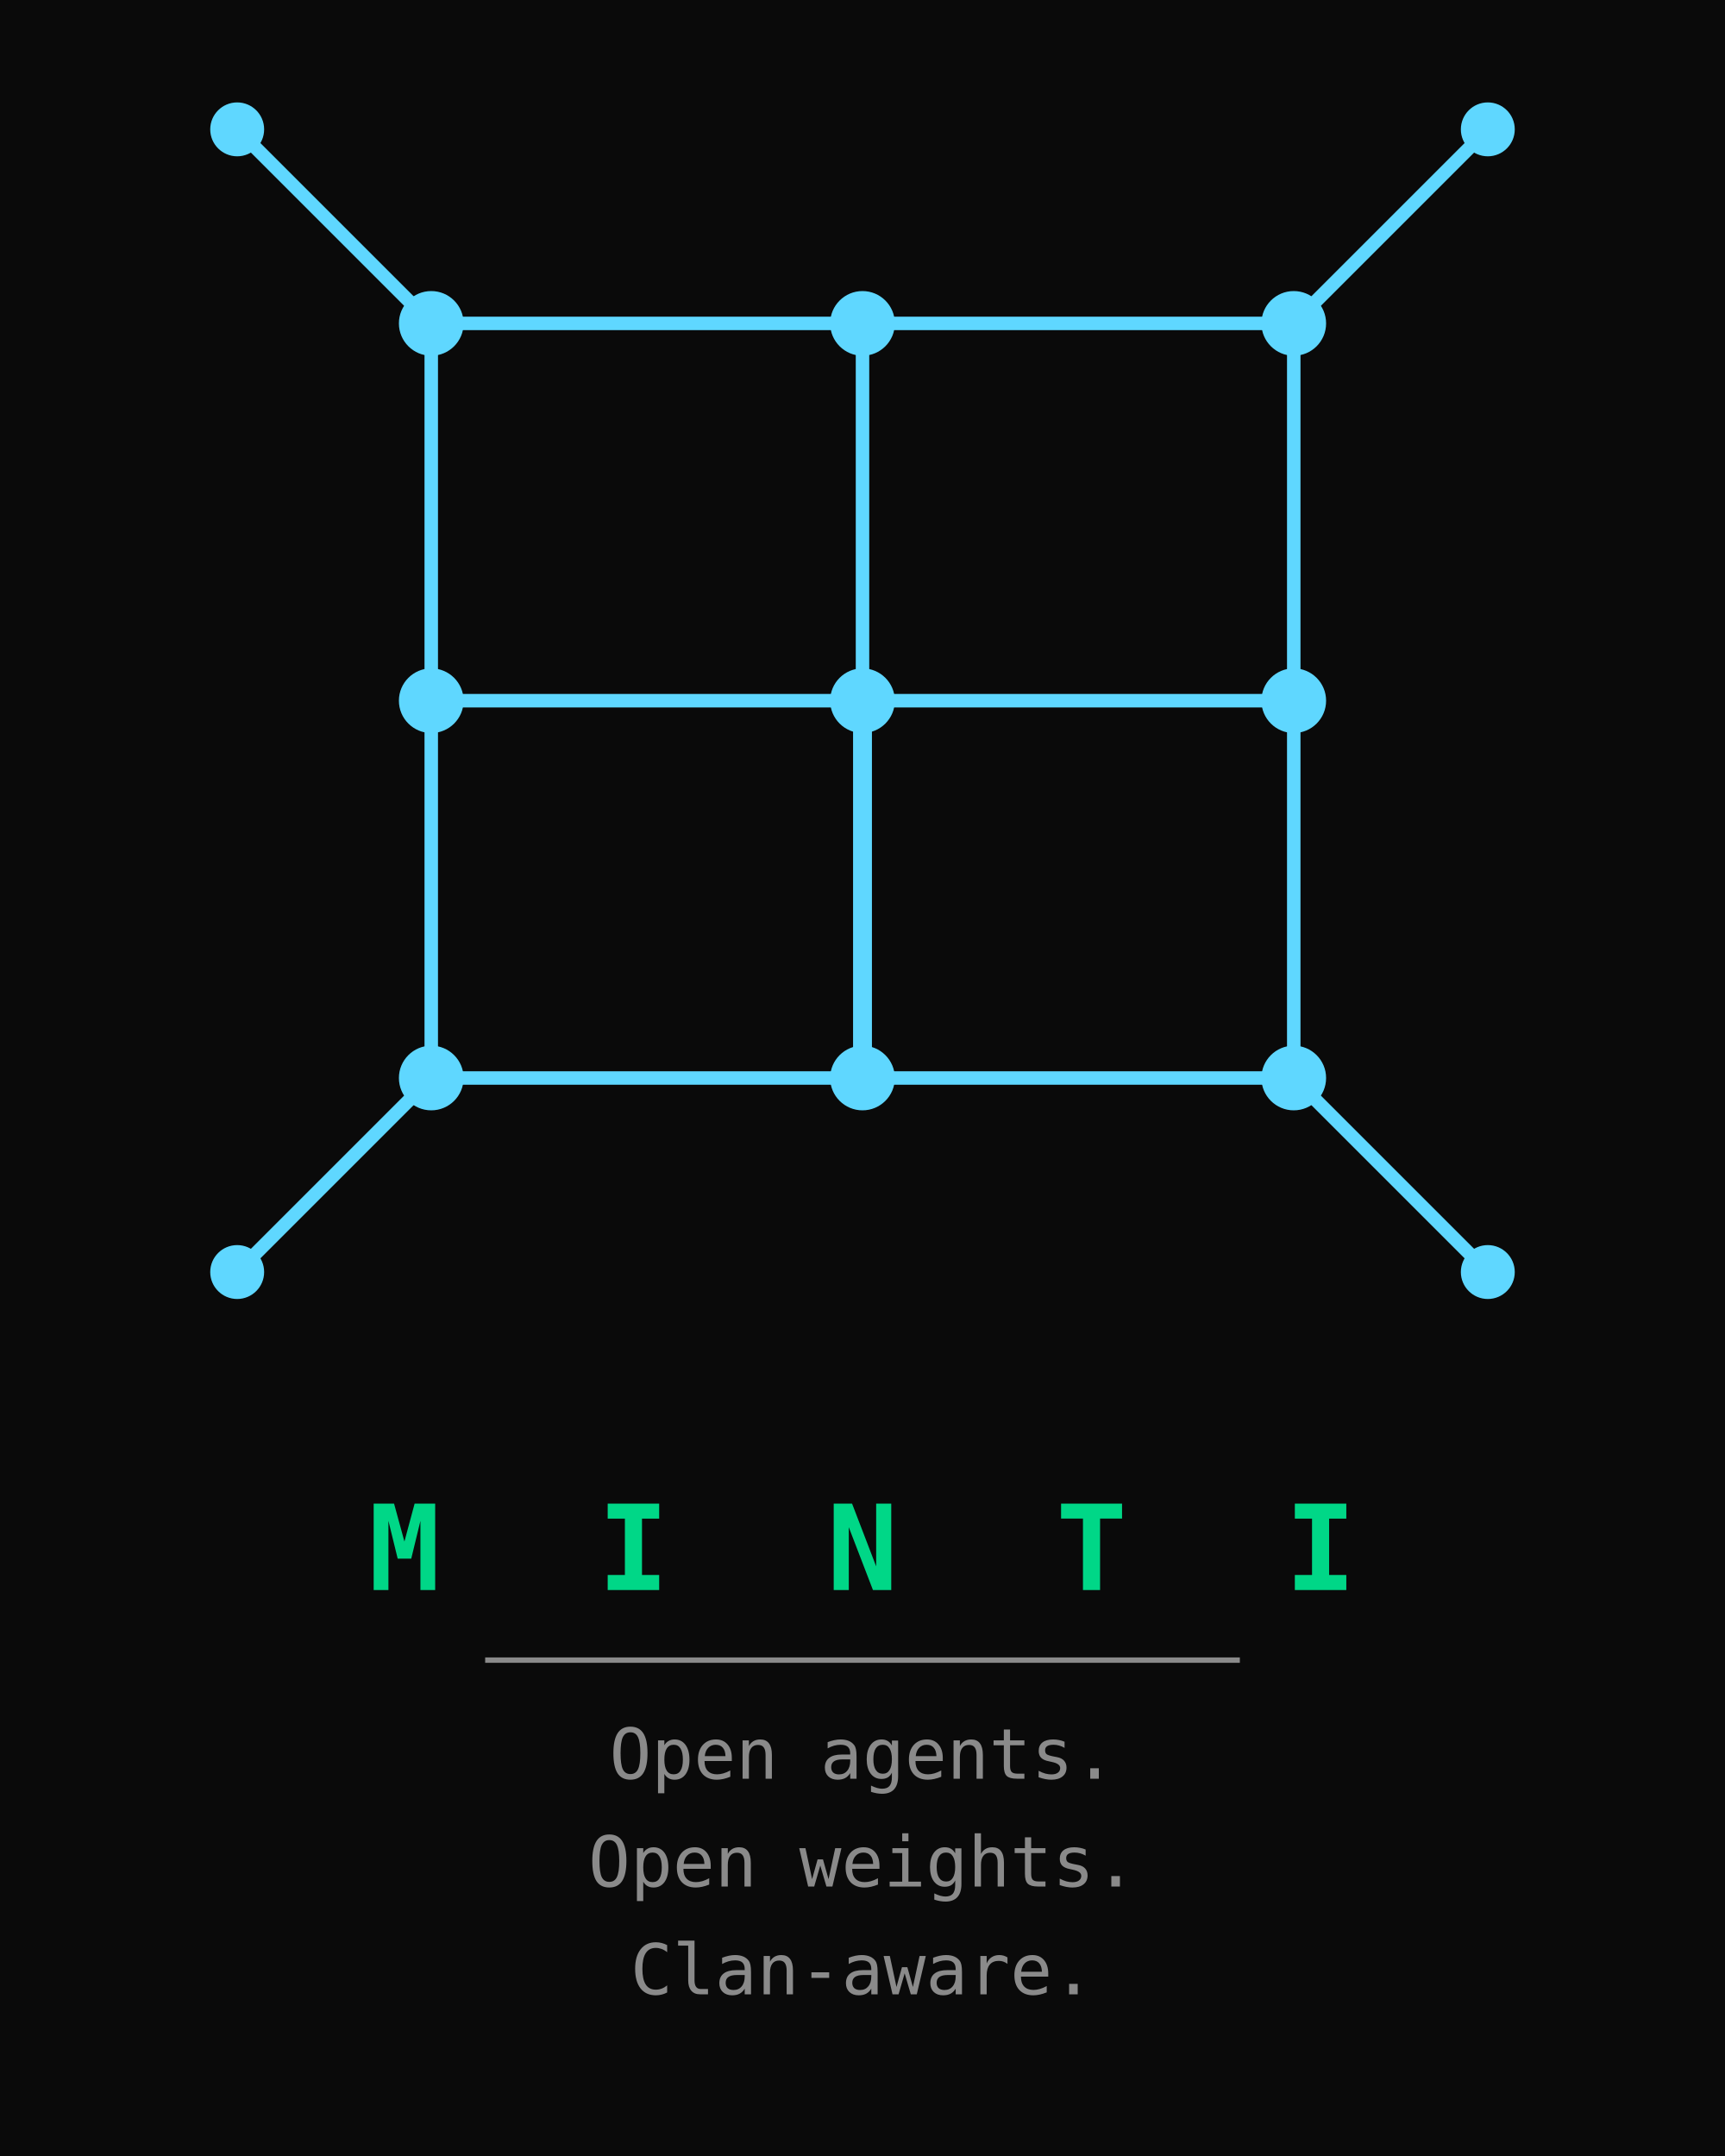
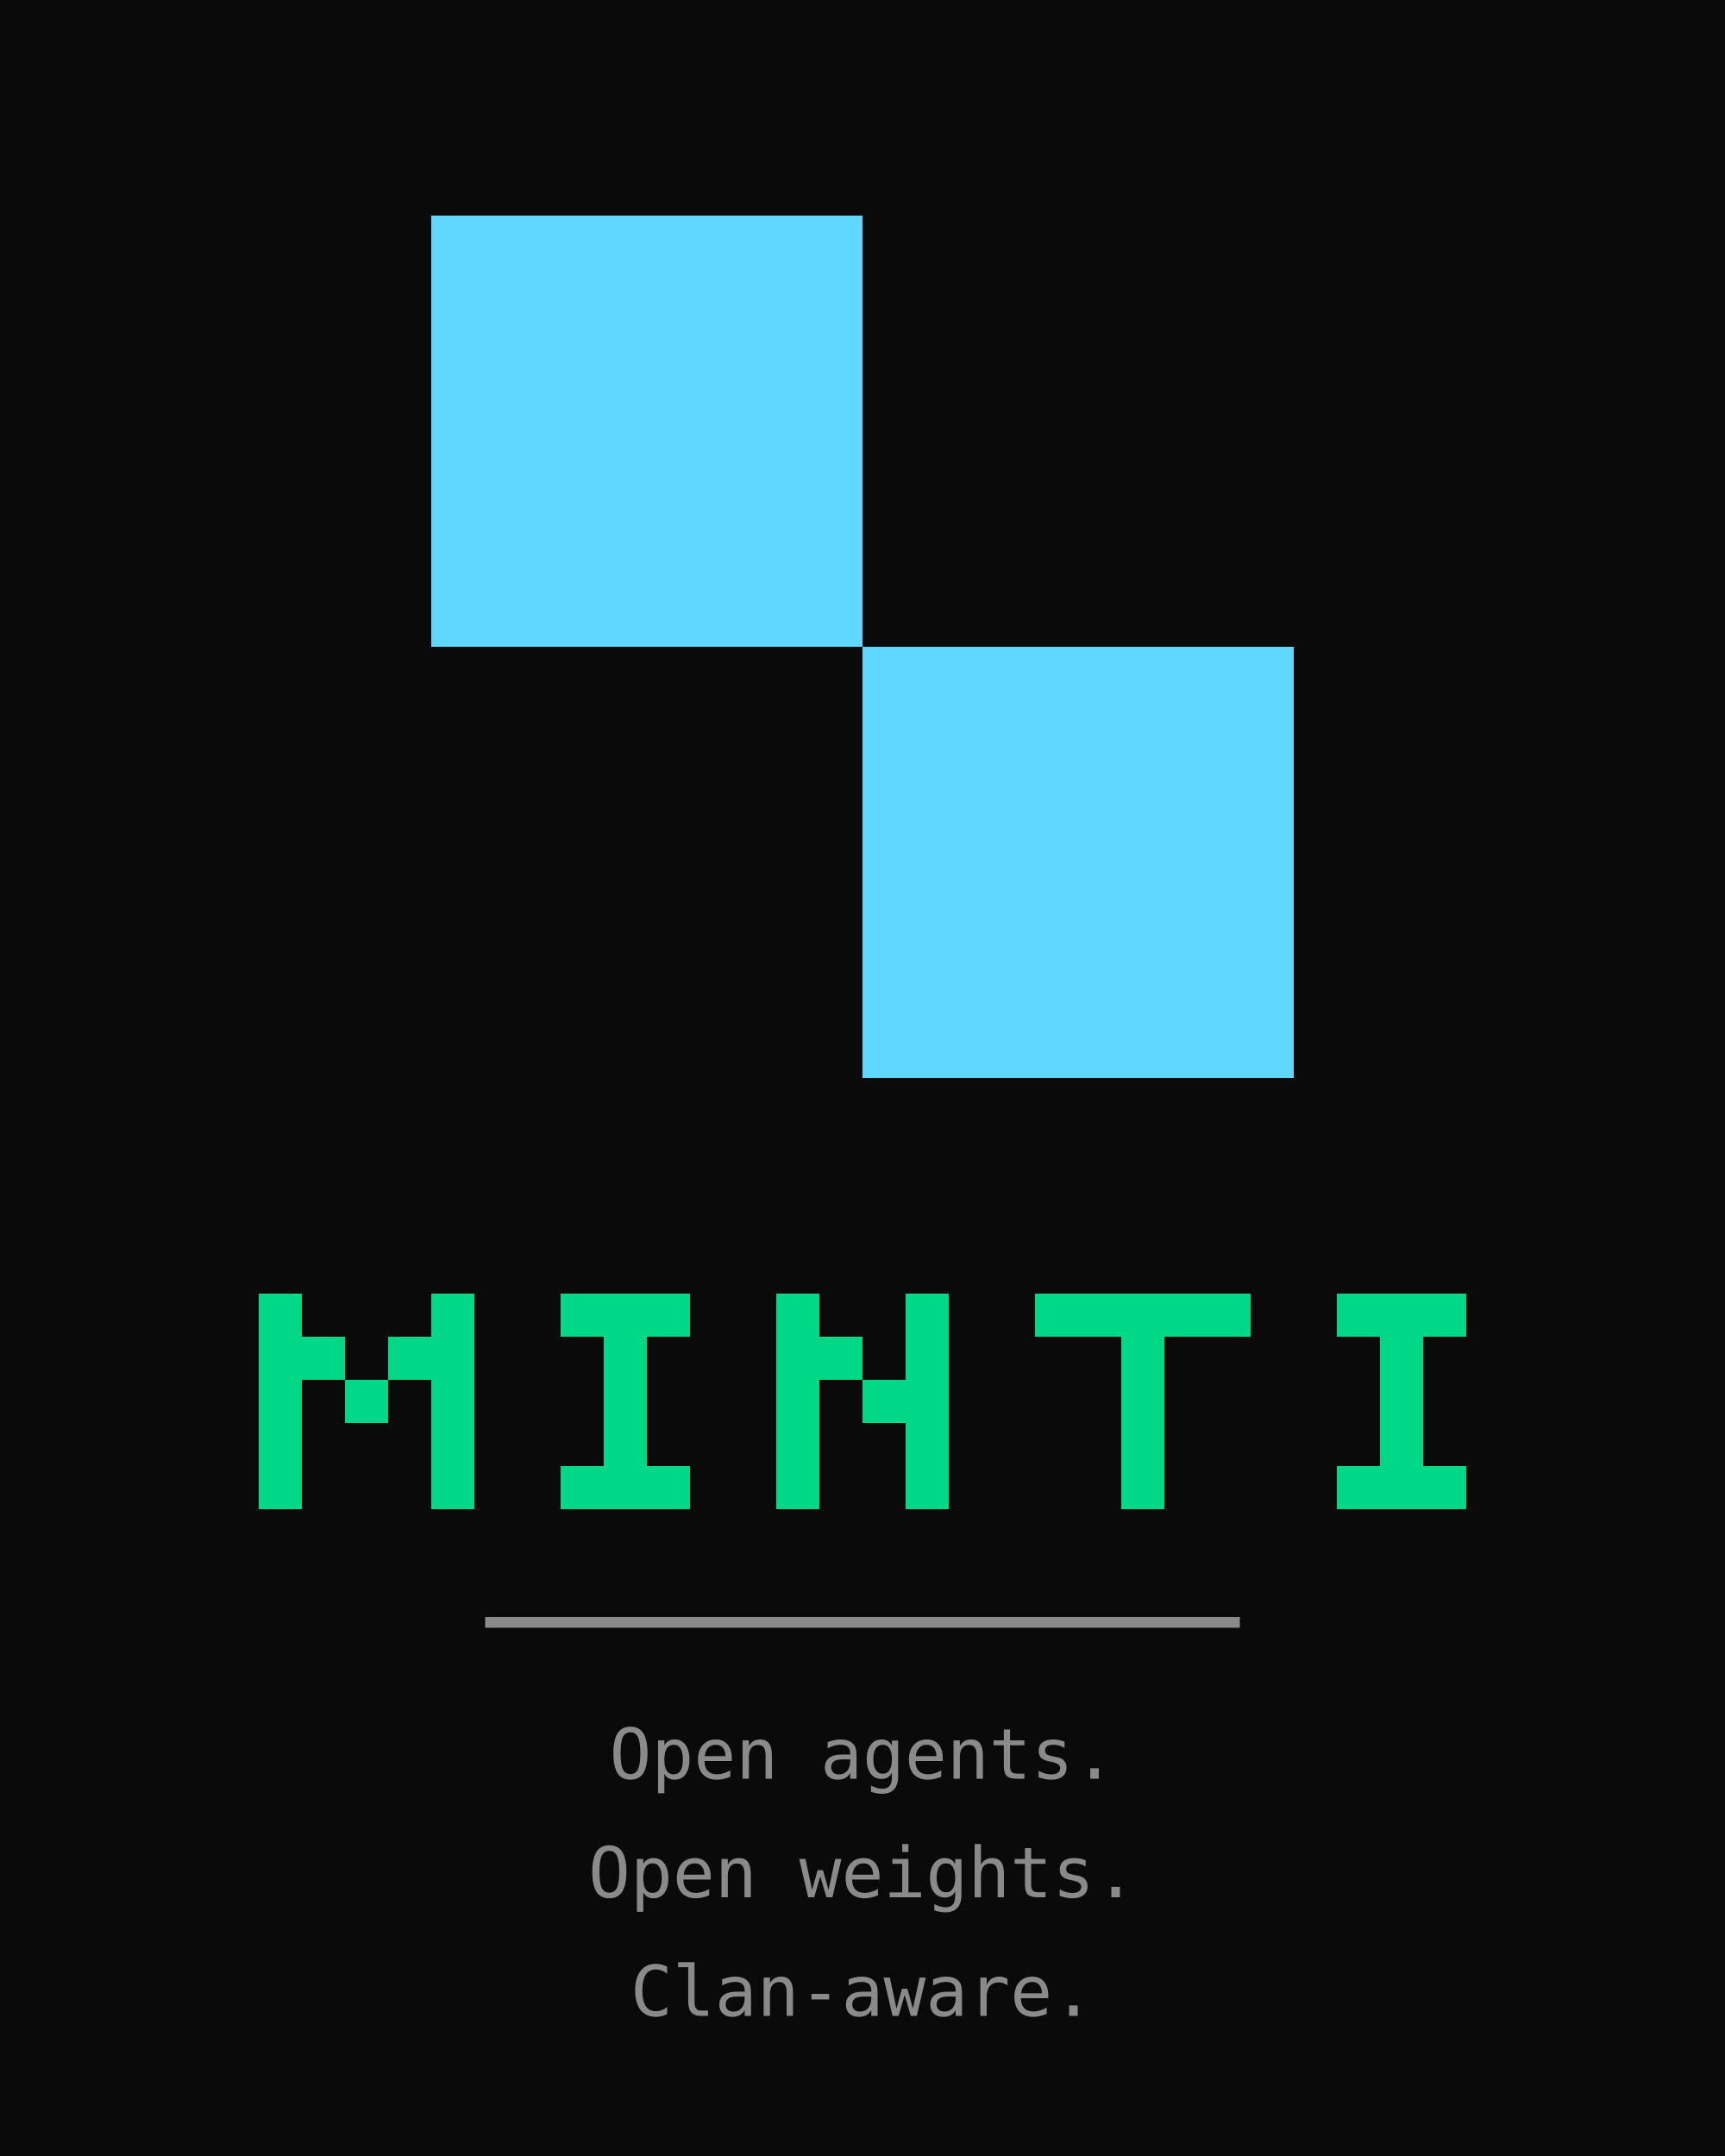
<svg xmlns="http://www.w3.org/2000/svg" viewBox="0 0 320 400" width="320" height="400">
  <defs>
    <style>
-       .bg   { fill: #0a0a0a; }
-       .edge { stroke: #5fd7ff; stroke-width: 2.5; stroke-linecap: round; fill: none; }
-       .edge-bold { stroke: #5fd7ff; stroke-width: 3.5; stroke-linecap: round; fill: none; }
-       .node { fill: #5fd7ff; }
-       .mint { fill: #00d787; }
-       .grey { fill: #8a8a8a; }
-       .tag  { fill: #8a8a8a; font-family: monospace; font-size: 13px; }
-       .word { font-family: monospace; font-size: 22px; font-weight: bold;
-               letter-spacing: 8px; fill: #00d787; }
-     </style>
+     .bg   { fill: #0a0a0a; }
+     .quad { fill: #5fd7ff; }
+     .word { fill: #00d787; }
+     .rule { fill: #8a8a8a; }
+     .tag  { fill: #8a8a8a; font-family: monospace; font-size: 13px; }
+   </style>
  </defs>
-   <rect class="bg" width="320" height="400" />
-   <line class="edge" x1="80" y1="60" x2="160" y2="60" />
-   <line class="edge" x1="160" y1="60" x2="240" y2="60" />
-   <line class="edge" x1="80" y1="130" x2="160" y2="130" />
-   <line class="edge" x1="160" y1="130" x2="240" y2="130" />
-   <line class="edge" x1="80" y1="200" x2="160" y2="200" />
-   <line class="edge" x1="160" y1="200" x2="240" y2="200" />
-   <line class="edge" x1="80" y1="60" x2="80" y2="130" />
-   <line class="edge" x1="80" y1="130" x2="80" y2="200" />
-   <line class="edge" x1="160" y1="60" x2="160" y2="130" />
-   <line class="edge-bold" x1="160" y1="130" x2="160" y2="200" />
-   <line class="edge" x1="240" y1="60" x2="240" y2="130" />
-   <line class="edge" x1="240" y1="130" x2="240" y2="200" />
-   <line class="edge" x1="80" y1="60" x2="44" y2="24" />
-   <line class="edge" x1="240" y1="60" x2="276" y2="24" />
-   <line class="edge" x1="80" y1="200" x2="44" y2="236" />
-   <line class="edge" x1="240" y1="200" x2="276" y2="236" />
-   <circle class="node" cx="80" cy="60" r="6" />
-   <circle class="node" cx="160" cy="60" r="6" />
-   <circle class="node" cx="240" cy="60" r="6" />
-   <circle class="node" cx="80" cy="130" r="6" />
-   <circle class="node" cx="160" cy="130" r="6" />
-   <circle class="node" cx="240" cy="130" r="6" />
-   <circle class="node" cx="80" cy="200" r="6" />
-   <circle class="node" cx="160" cy="200" r="6" />
-   <circle class="node" cx="240" cy="200" r="6" />
-   <circle class="node" cx="44" cy="24" r="5" />
-   <circle class="node" cx="276" cy="24" r="5" />
-   <circle class="node" cx="44" cy="236" r="5" />
-   <circle class="node" cx="276" cy="236" r="5" />
-   <text class="word" x="160" y="295" text-anchor="middle">M I N T I</text>
-   <line class="grey" x1="90" y1="308" x2="230" y2="308" stroke="#8a8a8a" stroke-width="1" />
+   <rect class="bg" x="0" y="0" width="320" height="400" />
+   <rect class="quad" x="80" y="40" width="80" height="80" />
+   <rect class="quad" x="160" y="120" width="80" height="80" />
+   <rect class="word" x="48" y="240" width="8" height="8" />
+   <rect class="word" x="80" y="240" width="8" height="8" />
+   <rect class="word" x="48" y="248" width="16" height="8" />
+   <rect class="word" x="72" y="248" width="16" height="8" />
+   <rect class="word" x="48" y="256" width="8" height="8" />
+   <rect class="word" x="64" y="256" width="8" height="8" />
+   <rect class="word" x="80" y="256" width="8" height="8" />
+   <rect class="word" x="48" y="264" width="8" height="8" />
+   <rect class="word" x="80" y="264" width="8" height="8" />
+   <rect class="word" x="48" y="272" width="8" height="8" />
+   <rect class="word" x="80" y="272" width="8" height="8" />
+   <rect class="word" x="104" y="240" width="24" height="8" />
+   <rect class="word" x="112" y="248" width="8" height="8" />
+   <rect class="word" x="112" y="256" width="8" height="8" />
+   <rect class="word" x="112" y="264" width="8" height="8" />
+   <rect class="word" x="104" y="272" width="24" height="8" />
+   <rect class="word" x="144" y="240" width="8" height="8" />
+   <rect class="word" x="168" y="240" width="8" height="8" />
+   <rect class="word" x="144" y="248" width="16" height="8" />
+   <rect class="word" x="168" y="248" width="8" height="8" />
+   <rect class="word" x="144" y="256" width="8" height="8" />
+   <rect class="word" x="160" y="256" width="16" height="8" />
+   <rect class="word" x="144" y="264" width="8" height="8" />
+   <rect class="word" x="168" y="264" width="8" height="8" />
+   <rect class="word" x="144" y="272" width="8" height="8" />
+   <rect class="word" x="168" y="272" width="8" height="8" />
+   <rect class="word" x="192" y="240" width="40" height="8" />
+   <rect class="word" x="208" y="248" width="8" height="8" />
+   <rect class="word" x="208" y="256" width="8" height="8" />
+   <rect class="word" x="208" y="264" width="8" height="8" />
+   <rect class="word" x="208" y="272" width="8" height="8" />
+   <rect class="word" x="248" y="240" width="24" height="8" />
+   <rect class="word" x="256" y="248" width="8" height="8" />
+   <rect class="word" x="256" y="256" width="8" height="8" />
+   <rect class="word" x="256" y="264" width="8" height="8" />
+   <rect class="word" x="248" y="272" width="24" height="8" />
+   <rect class="rule" x="90" y="300" width="140" height="2" />
  <text class="tag" x="160" y="330" text-anchor="middle">Open agents.</text>
-   <text class="tag" x="160" y="350" text-anchor="middle">Open weights.</text>
-   <text class="tag" x="160" y="370" text-anchor="middle">Clan-aware.</text>
+   <text class="tag" x="160" y="352" text-anchor="middle">Open weights.</text>
+   <text class="tag" x="160" y="374" text-anchor="middle">Clan-aware.</text>
</svg>
